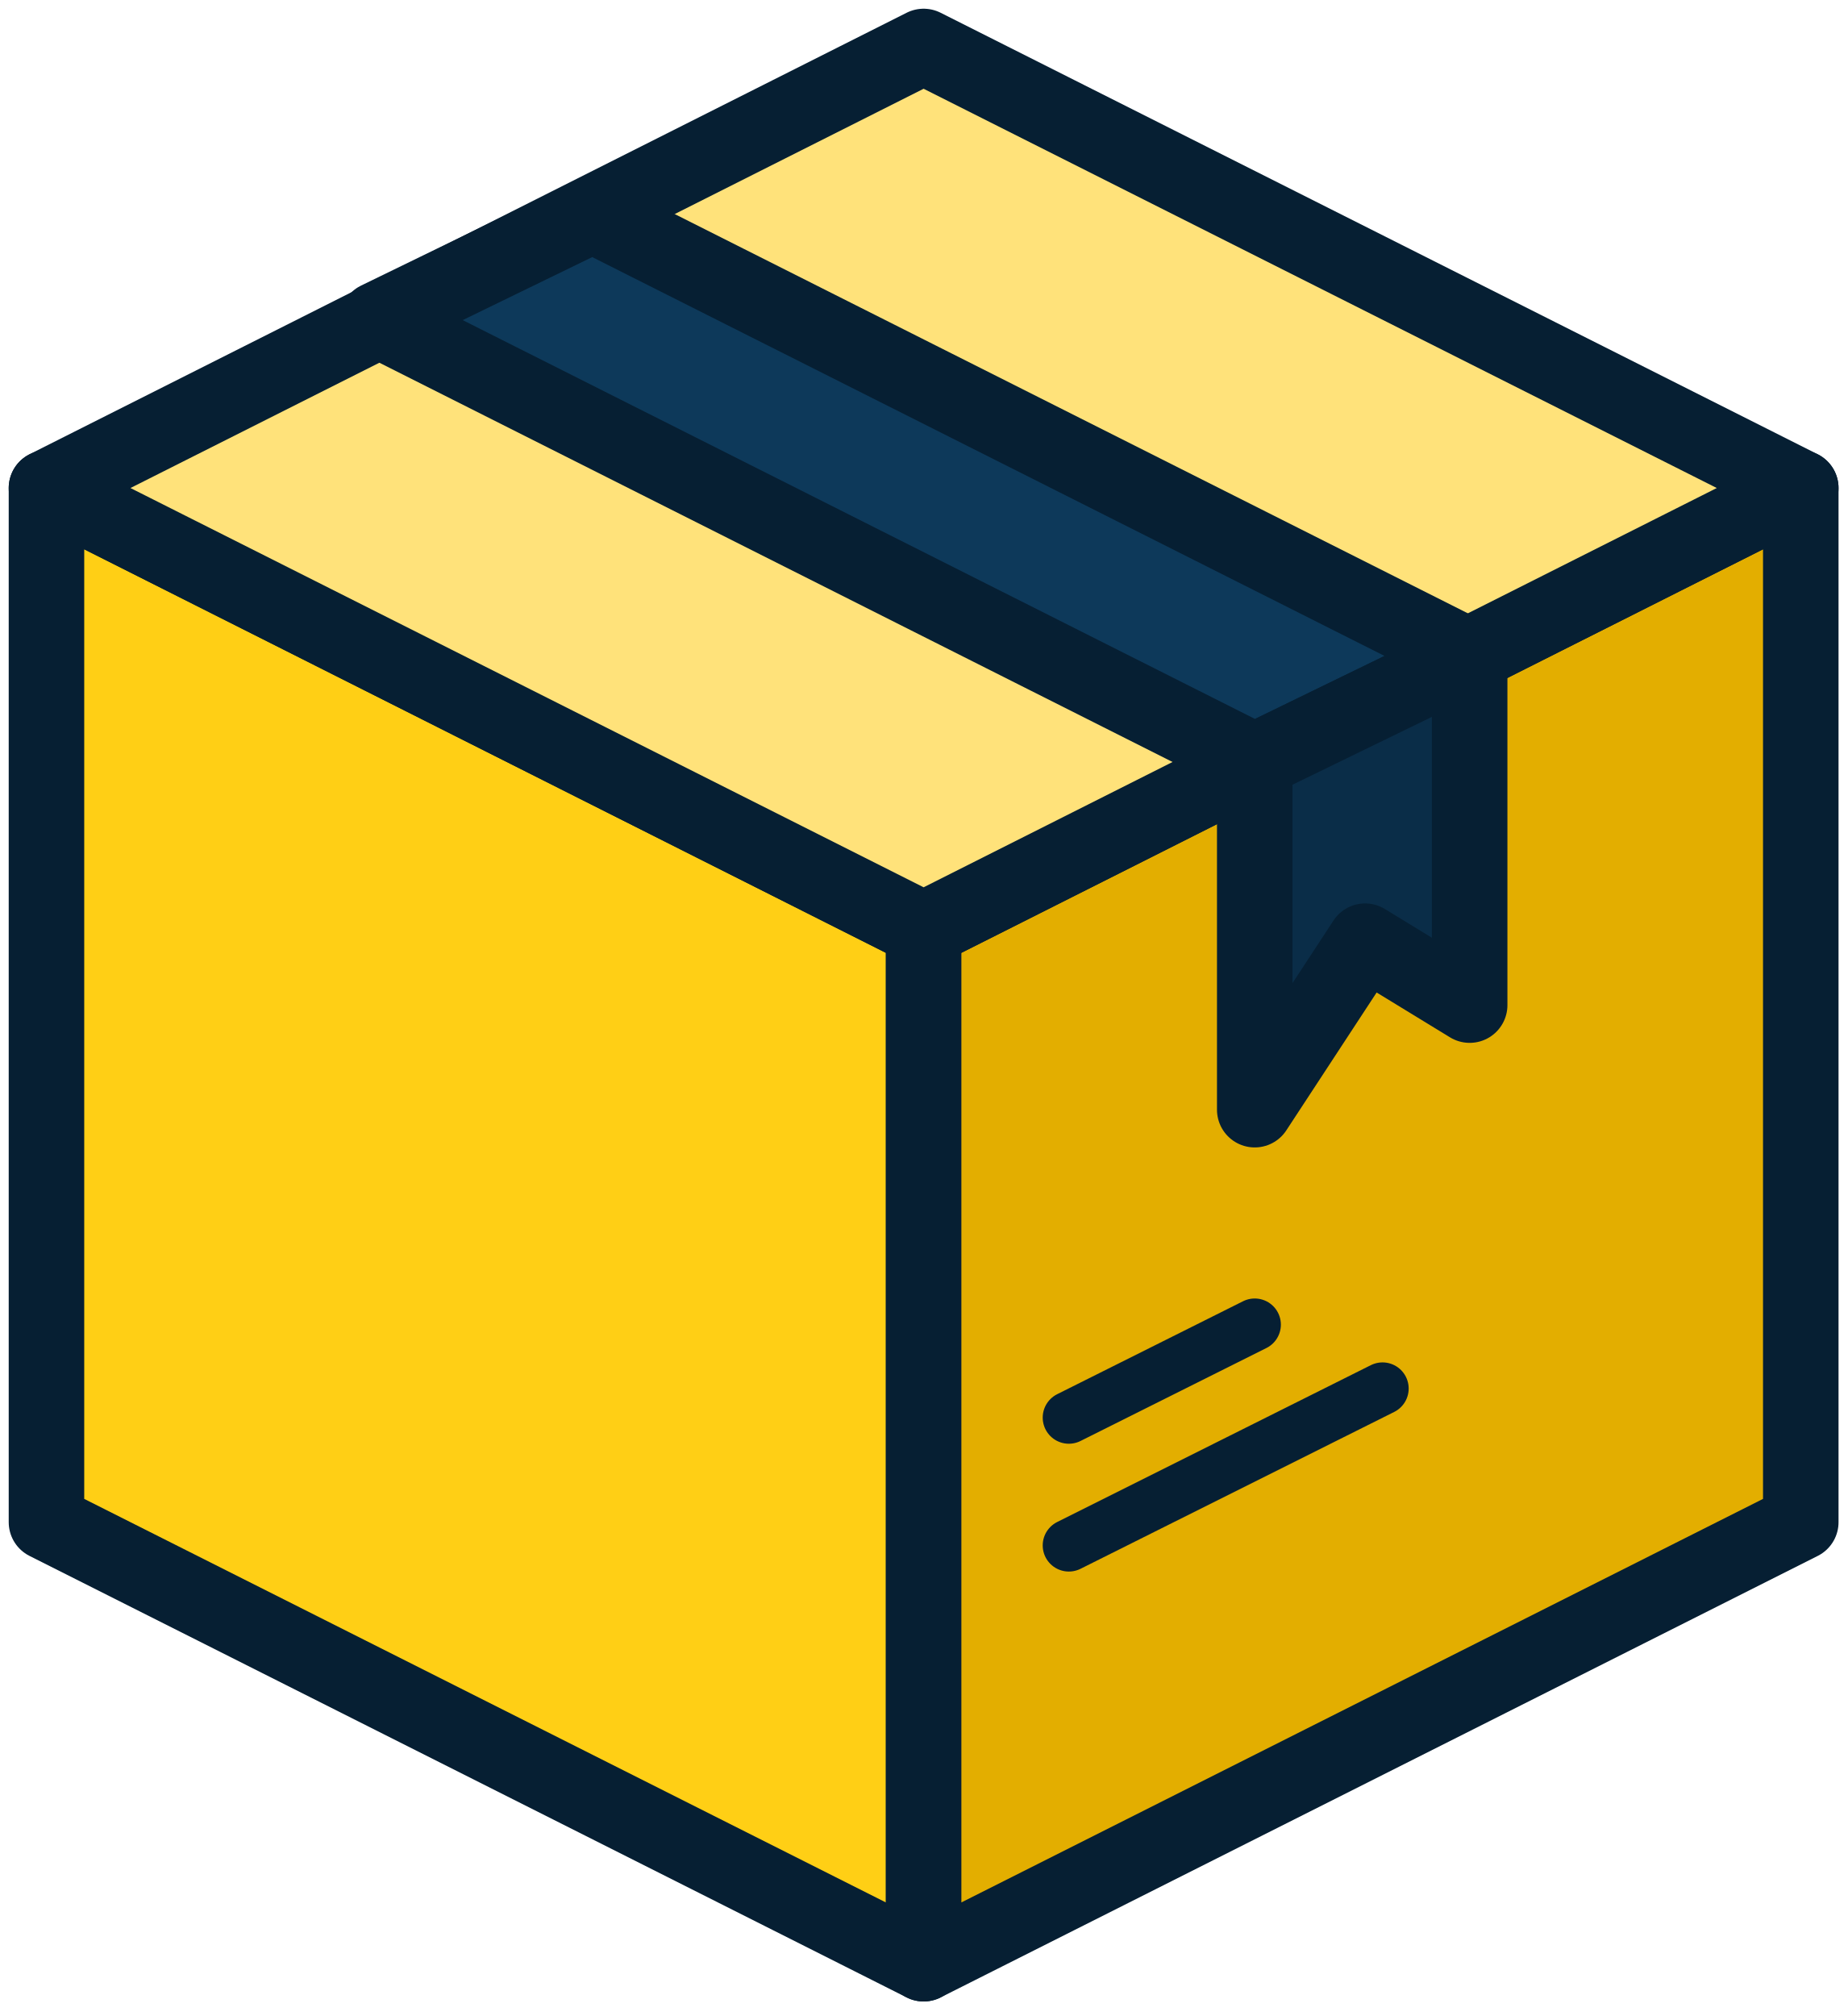
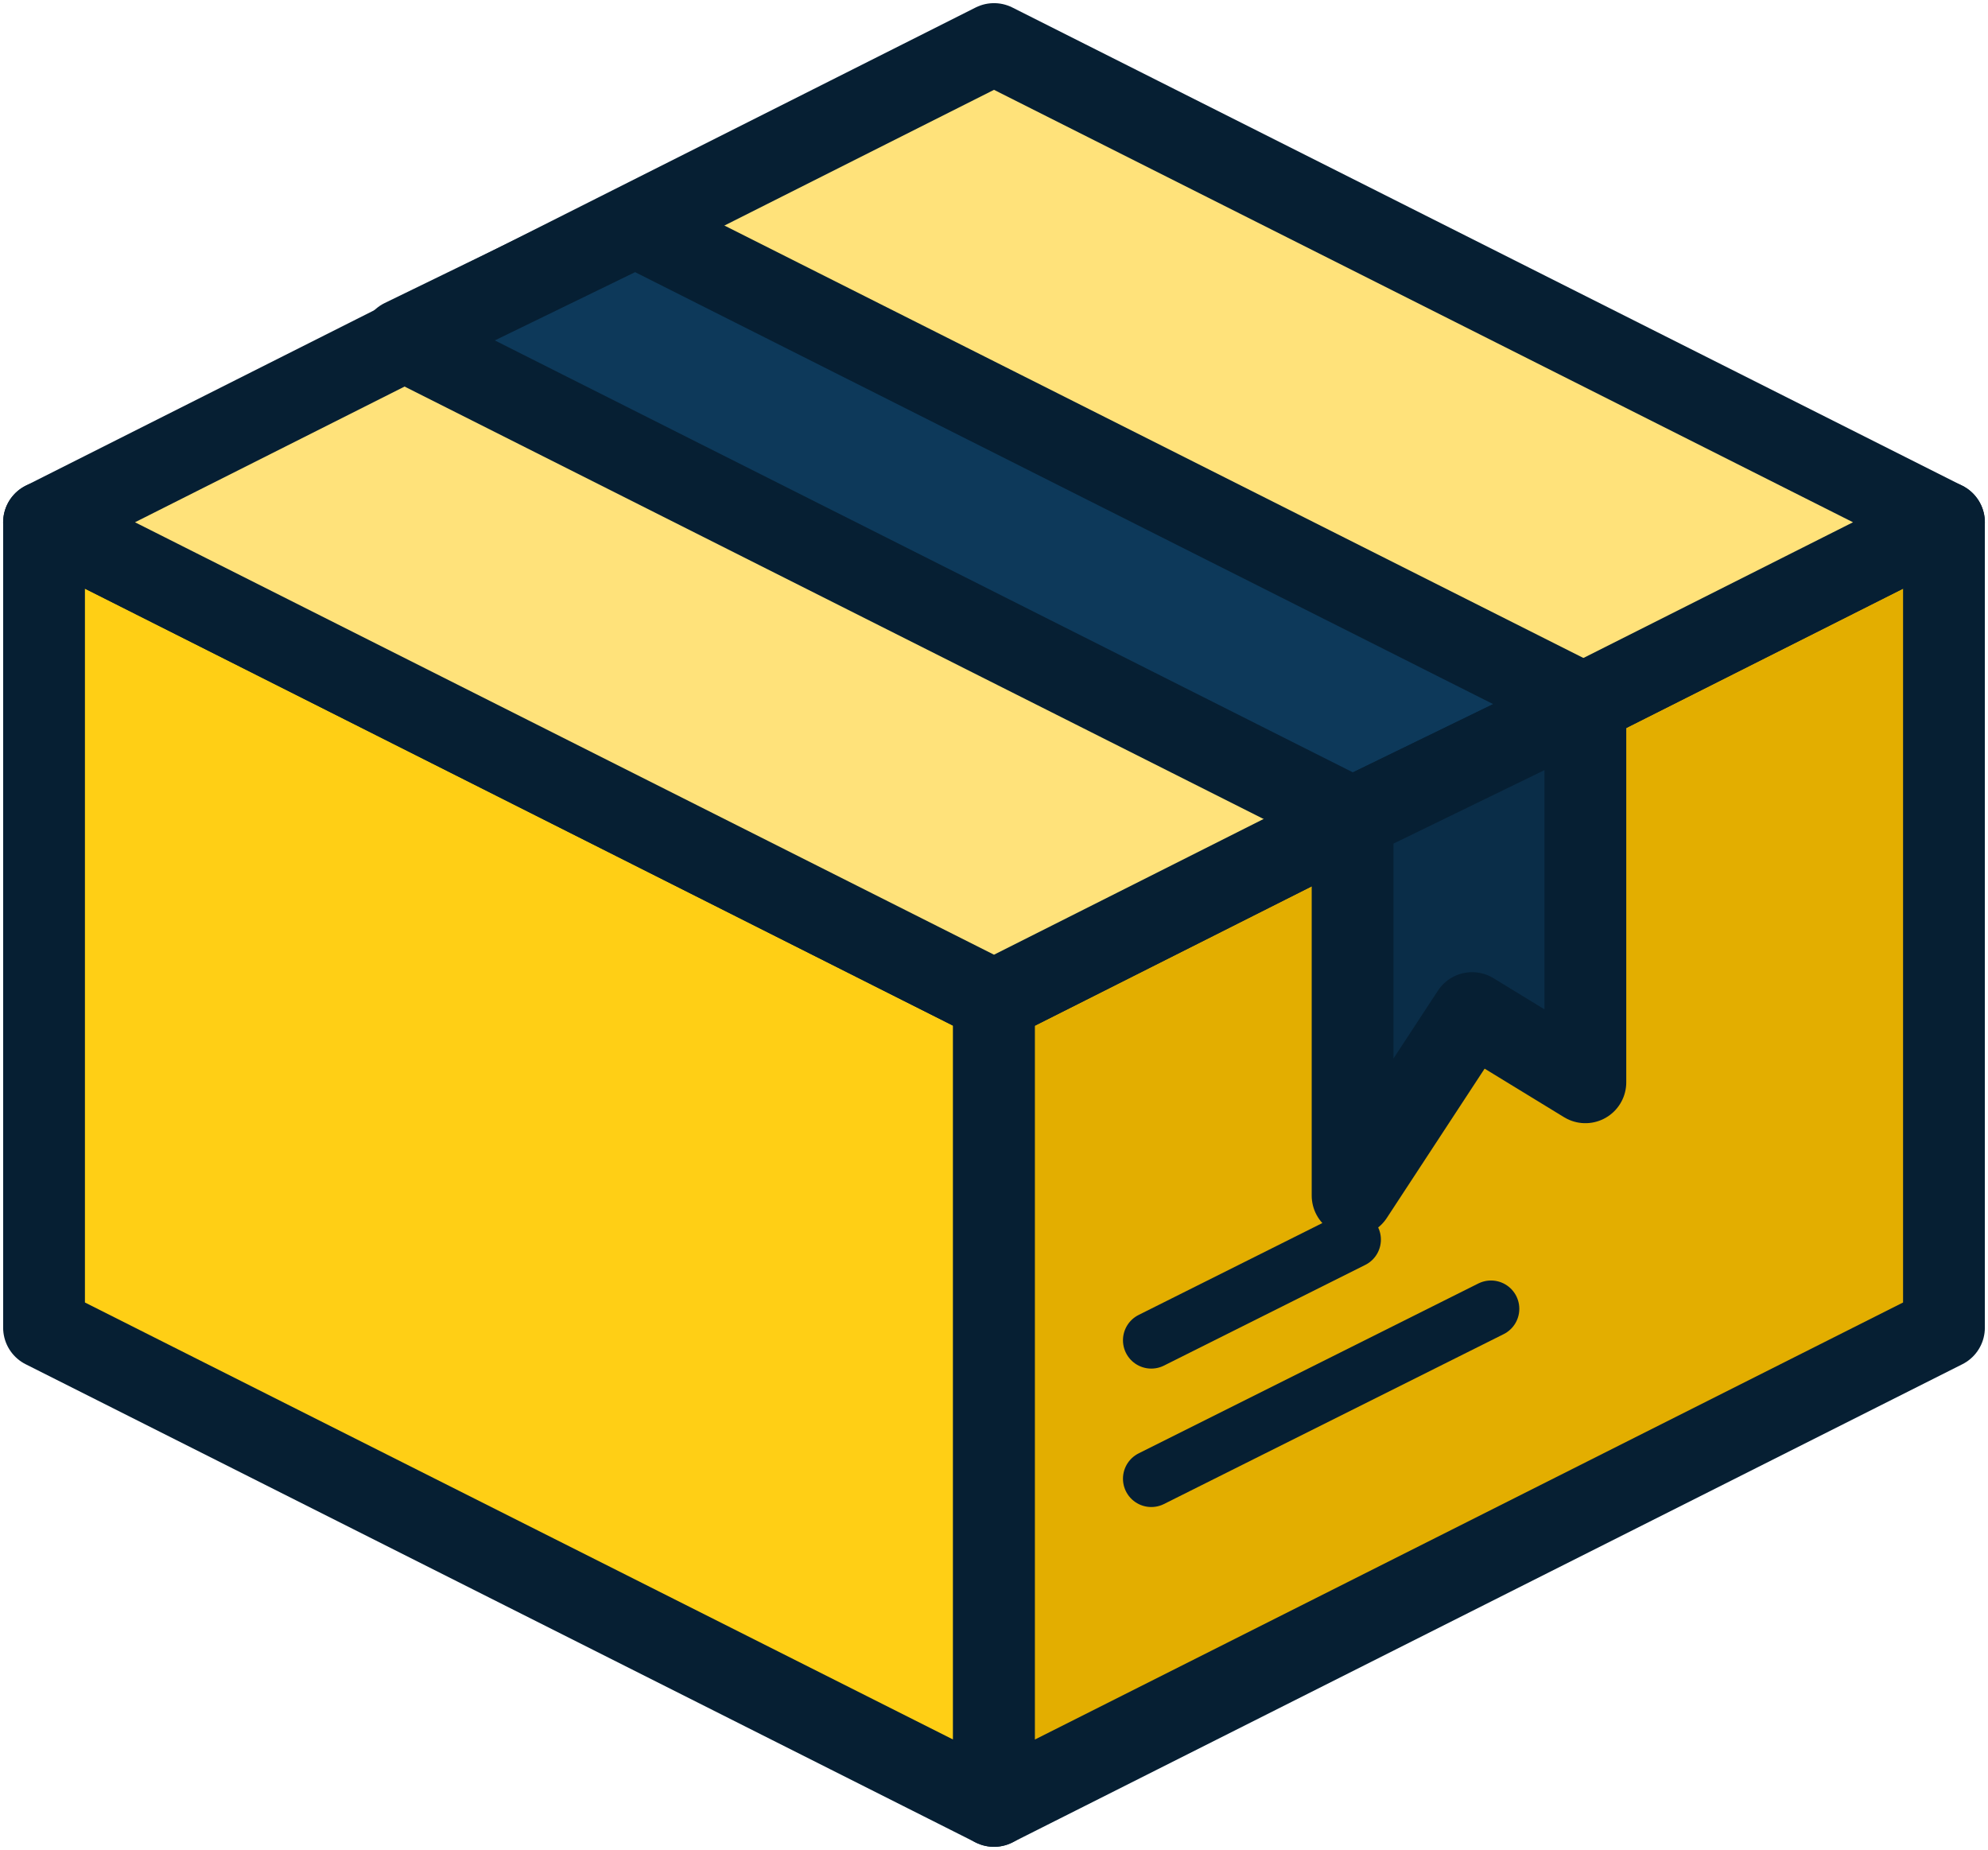
- <svg xmlns="http://www.w3.org/2000/svg" width="318" height="347" viewBox="30 22 318 347" fill="none">
+ <svg xmlns="http://www.w3.org/2000/svg" width="316" height="294" viewBox="31 37 316 294" fill="none">
  <g stroke="#061F33" stroke-width="13" stroke-linejoin="round" stroke-linecap="round">
-     <path d="M38 106L189 182V360L38 284Z" fill="#FFCF15" />
-     <path d="M189 182L340 106V284L189 360Z" fill="#E3AE00" />
-     <path d="M189 30L340 106L189 182L38 106Z" fill="#FFE27A" />
-     <path d="M95 77L132 59L283 135L246 153Z" fill="#0D395A" />
-     <path d="M246 153L283 135V195L265 184L246 213Z" fill="#0A2D48" />
-     <path d="M214 266L246 250M214 288L268 261" stroke-width="9" />
+     <path d="M38 120L189 196V324L38 248Z" fill="#FFCF15" />
+     <path d="M189 196L340 120V248L189 324Z" fill="#E3AE00" />
+     <path d="M189 44L340 120L189 196L38 120Z" fill="#FFE27A" />
+     <path d="M95 91L132 73L283 149L246 167Z" fill="#0D395A" />
+     <path d="M246 167L283 149V209L265 198L246 227Z" fill="#0A2D48" />
+     <path d="M214 250L246 234M214 272L268 245" stroke-width="9" />
  </g>
</svg>
